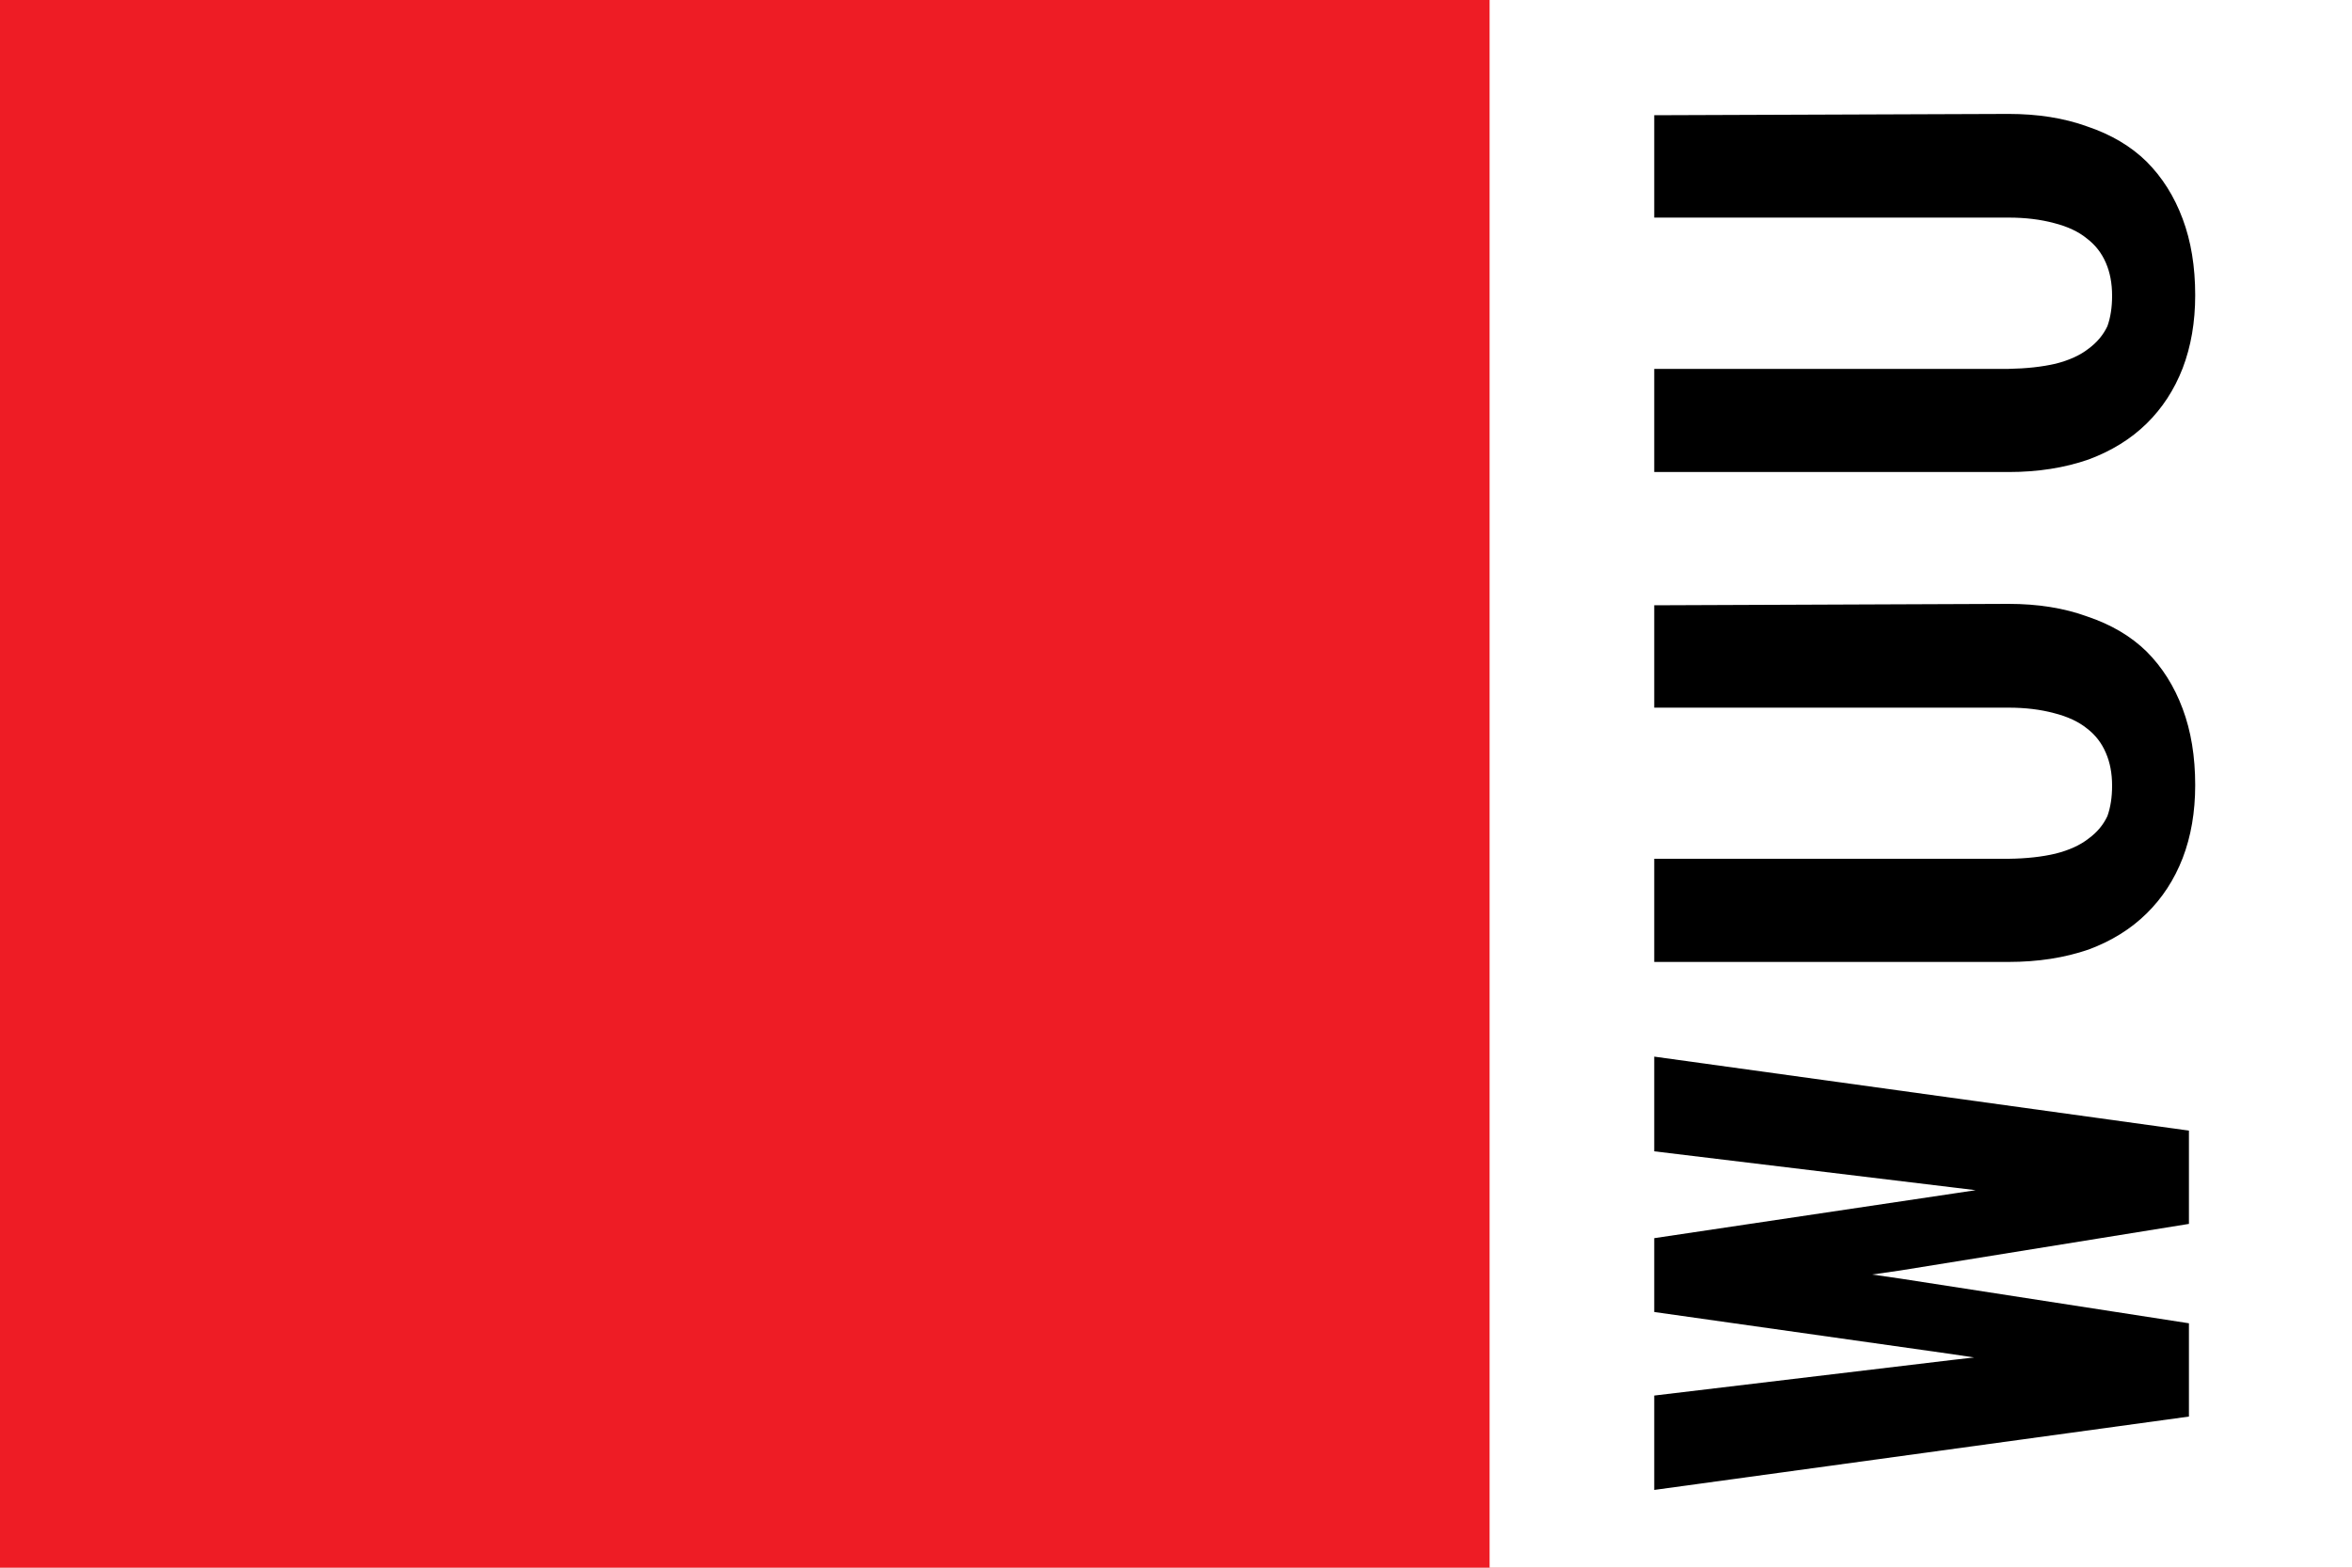
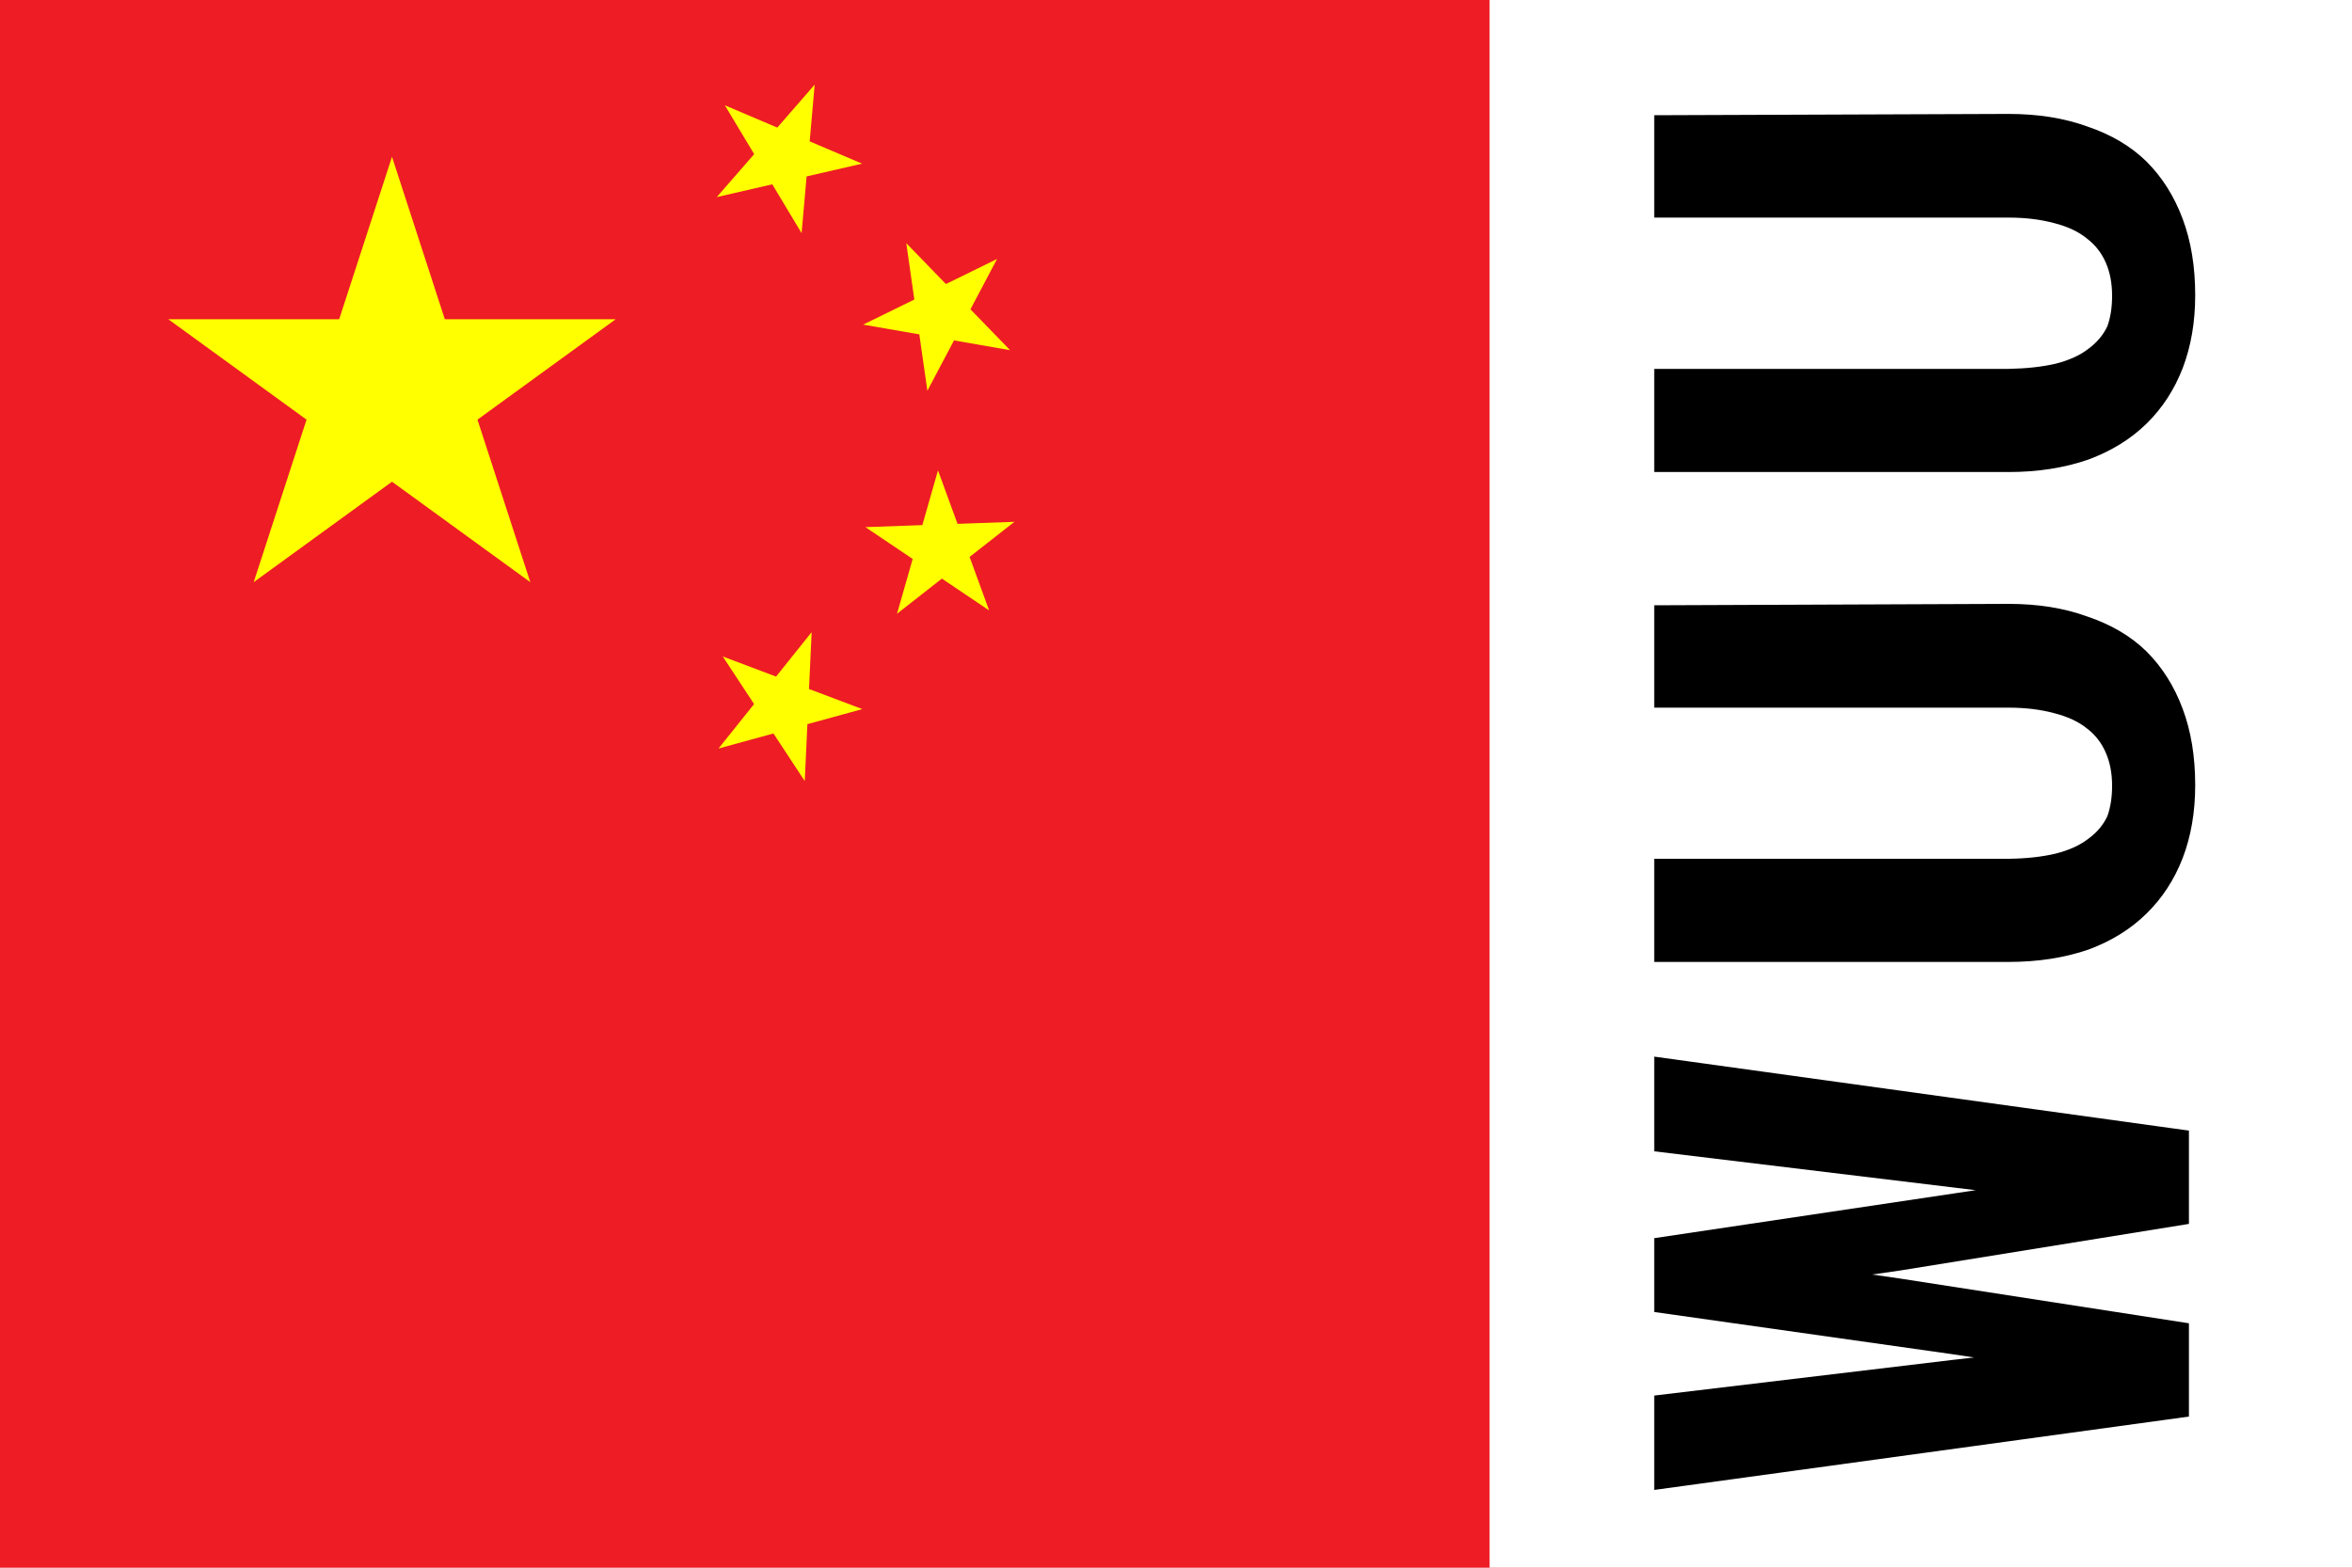
<svg xmlns="http://www.w3.org/2000/svg" width="30" height="20">
  <symbol id="cmn" width="30" height="20">
+     <defs>
+       <path id="s" d="m0-1 .588 1.809-1.539-1.118h1.902l-1.539 1.118z" fill="#ff0" />
+     </defs>
    <rect width="30" height="20" fill="#ee1c25" />
    <use transform="translate(5,5) scale(3)" href="#s" />
    <use transform="translate(10 2) rotate(23.036)" href="#s" />
    <use transform="translate(12 4) rotate(45.87)" href="#s" />
    <use transform="translate(12 7) rotate(69.945)" href="#s" />
    <use transform="translate(10 9) rotate(20.66)" href="#s" />
  </symbol>
  <use href="#cmn" />
  <path d="M19 0h11v20H19z" fill="#fff" />
  <path transform="matrix(0 -.2.2 0 0 0)" d="m-90.36 139.6h5.95l2.85-18.4.26-1.8.26 1.8 2.97 18.4h5.95l4.72-34.1h-6.04l-2.31 19.1-.17 1.4-.21-1.4-2.85-19.1h-4.71l-2.69 19-.21 1.4-.16-1.4-2.27-19h-6.02zm51.75-34.1h-6.53v22.6q-0 1.6-.35 2.9-.33 1.3-.98 2.1-.61.8-1.55 1.2-.91.4-2.1.4-1.1 0-1.94-.3-.85-.4-1.43-1.2-.63-.8-.96-2.1-.31-1.3-.33-3v-22.6h-6.58v22.6q0 2.8.79 5.1.82 2.2 2.3 3.7 1.47 1.5 3.53 2.3 2.08.8 4.66.8 2.74 0 4.87-.8 2.15-.8 3.65-2.3 1.47-1.5 2.24-3.8.8-2.2.8-5zm31.26 0h-6.53v22.6q-0 1.6-.35 2.9-.33 1.3-.99 2.1-.61.8-1.54 1.2-.91.4-2.11.4-1.1 0-1.94-.3-.84-.4-1.43-1.2-.63-.8-.96-2.1-.3-1.3-.33-3v-22.6h-6.58v22.6q0 2.8.8 5.1.82 2.2 2.29 3.7t3.53 2.3q2.09.8 4.66.8 2.74 0 4.87-.8 2.15-.8 3.65-2.3 1.475-1.5 2.248-3.8.795-2.2.795-5z" />
</svg>
